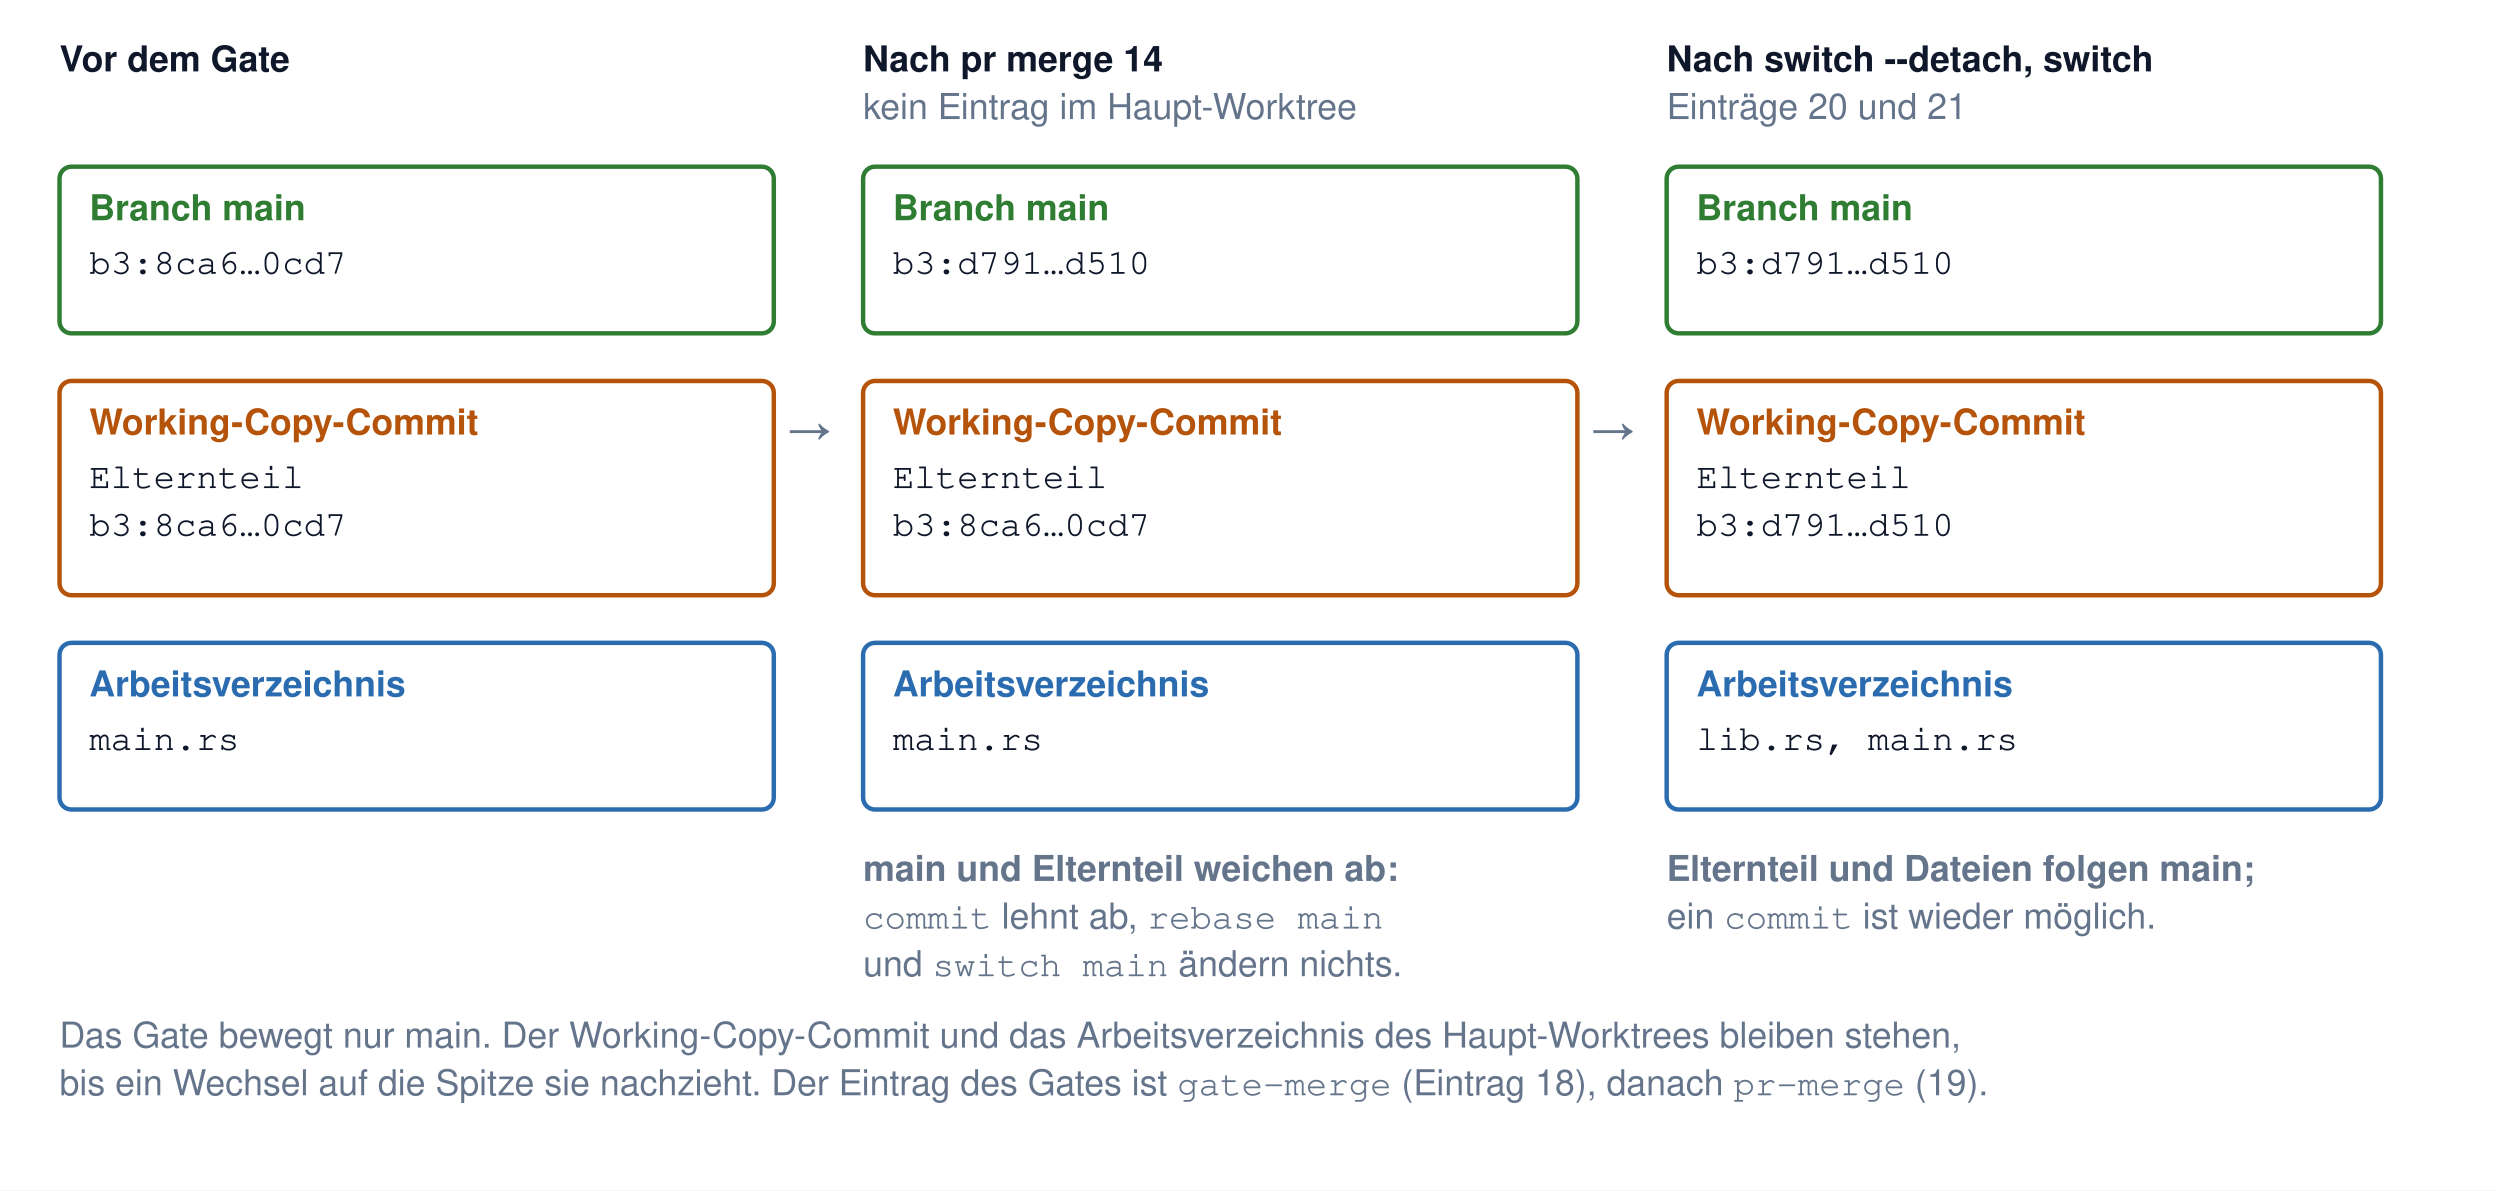
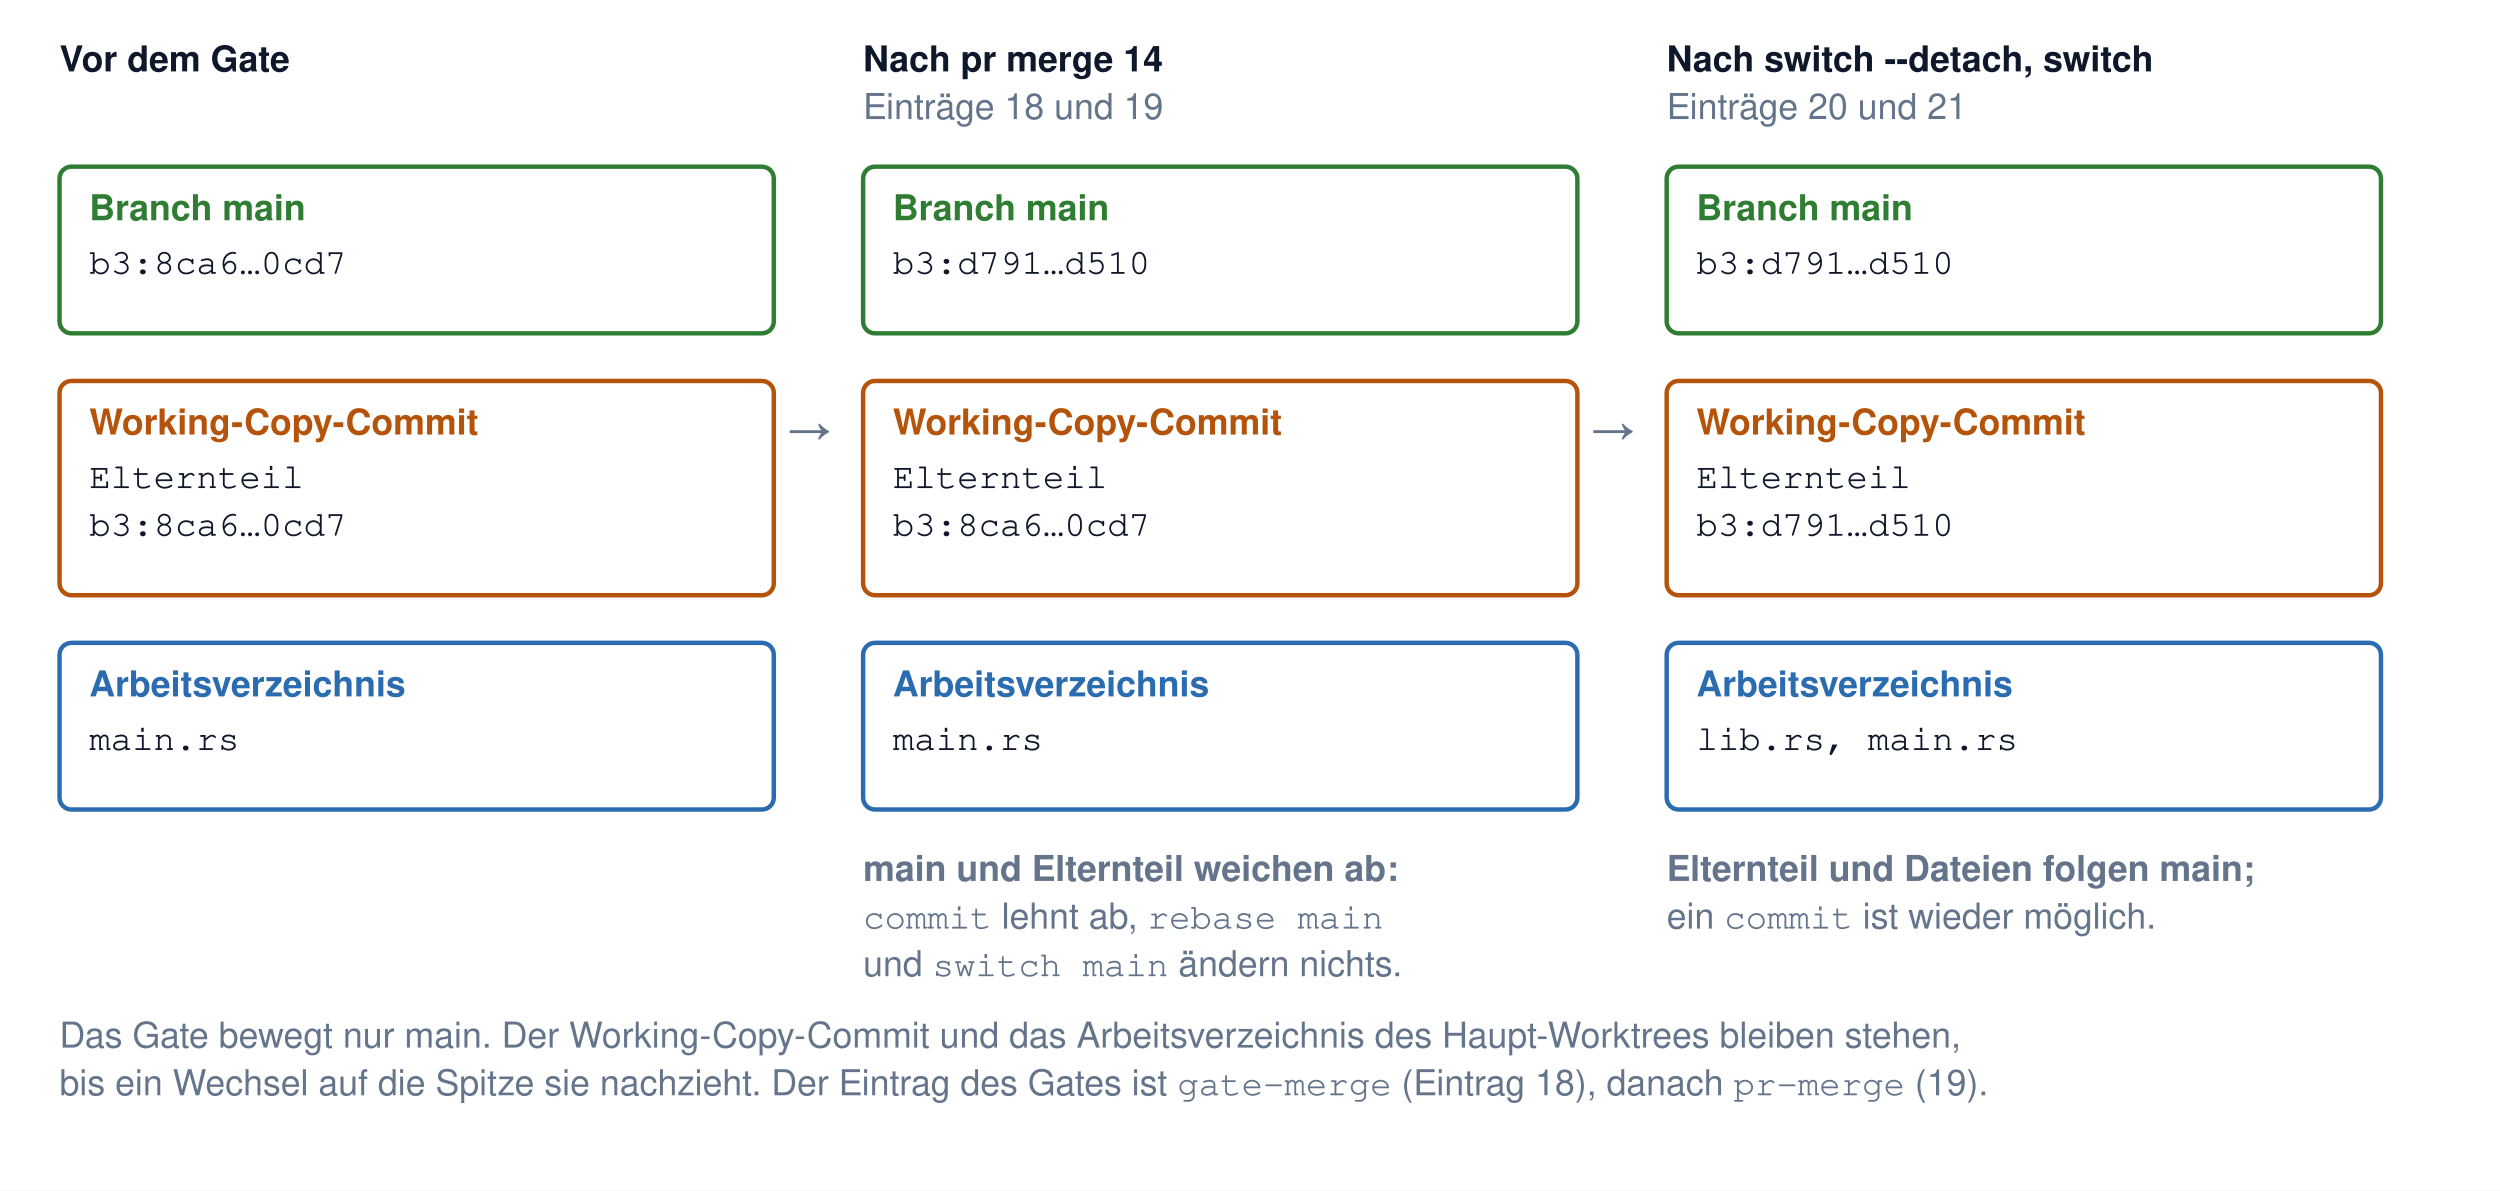
<svg xmlns="http://www.w3.org/2000/svg" viewBox="0 0 840 400" font-family="Helvetica, Arial, sans-serif">
  <rect x="0" y="0" width="840" height="400" fill="#FFFFFF" />
  <text x="20" y="24" font-size="12" font-weight="bold" fill="#0F172A">Vor dem Gate</text>
  <text x="20" y="40" font-size="12" fill="#64748B" />
  <rect x="20" y="56" width="240" height="56" rx="4" fill="#FFFFFF" stroke="#2F7D32" stroke-width="1.5" />
  <text x="30" y="74" font-size="12" font-weight="bold" fill="#2F7D32">Branch main</text>
  <text x="30" y="92" font-size="12" font-family="Courier, monospace" fill="#0F172A">b3:8ca6…0cd7</text>
  <rect x="20" y="128" width="240" height="72" rx="4" fill="#FFFFFF" stroke="#B45309" stroke-width="1.5" />
  <text x="30" y="146" font-size="12" font-weight="bold" fill="#B45309">Working-Copy-Commit</text>
  <text x="30" y="164" font-size="12" font-family="Courier, monospace" fill="#0F172A">Elternteil</text>
  <text x="30" y="180" font-size="12" font-family="Courier, monospace" fill="#0F172A">b3:8ca6…0cd7</text>
  <rect x="20" y="216" width="240" height="56" rx="4" fill="#FFFFFF" stroke="#2B6CB0" stroke-width="1.5" />
  <text x="30" y="234" font-size="12" font-weight="bold" fill="#2B6CB0">Arbeitsverzeichnis</text>
  <text x="30" y="252" font-size="12" font-family="Courier, monospace" fill="#0F172A">main.rs</text>
  <text x="264" y="150" font-size="16" fill="#64748B">→</text>
  <text x="290" y="24" font-size="12" font-weight="bold" fill="#0F172A">Nach pr merge 14</text>
-   <text x="290" y="40" font-size="12" fill="#64748B">kein Eintrag im Haupt-Worktree</text>
+   <text x="290" y="40" font-size="12" fill="#64748B">Einträge 18 und 19</text>
  <rect x="290" y="56" width="240" height="56" rx="4" fill="#FFFFFF" stroke="#2F7D32" stroke-width="1.5" />
  <text x="300" y="74" font-size="12" font-weight="bold" fill="#2F7D32">Branch main</text>
  <text x="300" y="92" font-size="12" font-family="Courier, monospace" fill="#0F172A">b3:d791…d510</text>
  <rect x="290" y="128" width="240" height="72" rx="4" fill="#FFFFFF" stroke="#B45309" stroke-width="1.5" />
  <text x="300" y="146" font-size="12" font-weight="bold" fill="#B45309">Working-Copy-Commit</text>
  <text x="300" y="164" font-size="12" font-family="Courier, monospace" fill="#0F172A">Elternteil</text>
  <text x="300" y="180" font-size="12" font-family="Courier, monospace" fill="#0F172A">b3:8ca6…0cd7</text>
  <rect x="290" y="216" width="240" height="56" rx="4" fill="#FFFFFF" stroke="#2B6CB0" stroke-width="1.5" />
  <text x="300" y="234" font-size="12" font-weight="bold" fill="#2B6CB0">Arbeitsverzeichnis</text>
  <text x="300" y="252" font-size="12" font-family="Courier, monospace" fill="#0F172A">main.rs</text>
  <text x="290" y="296" font-size="12" font-weight="bold" fill="#64748B">main und Elternteil weichen ab:</text>
  <text x="290" y="312" font-size="12" fill="#64748B">
    <tspan font-family="Courier, monospace">commit</tspan> lehnt ab, <tspan font-family="Courier, monospace">rebase main</tspan>
  </text>
  <text x="290" y="328" font-size="12" fill="#64748B">und <tspan font-family="Courier, monospace">switch main</tspan> ändern nichts.</text>
  <text x="534" y="150" font-size="16" fill="#64748B">→</text>
  <text x="560" y="24" font-size="12" font-weight="bold" fill="#0F172A">Nach switch --detach, switch</text>
  <text x="560" y="40" font-size="12" fill="#64748B">Einträge 20 und 21</text>
  <rect x="560" y="56" width="240" height="56" rx="4" fill="#FFFFFF" stroke="#2F7D32" stroke-width="1.5" />
  <text x="570" y="74" font-size="12" font-weight="bold" fill="#2F7D32">Branch main</text>
  <text x="570" y="92" font-size="12" font-family="Courier, monospace" fill="#0F172A">b3:d791…d510</text>
  <rect x="560" y="128" width="240" height="72" rx="4" fill="#FFFFFF" stroke="#B45309" stroke-width="1.5" />
  <text x="570" y="146" font-size="12" font-weight="bold" fill="#B45309">Working-Copy-Commit</text>
  <text x="570" y="164" font-size="12" font-family="Courier, monospace" fill="#0F172A">Elternteil</text>
  <text x="570" y="180" font-size="12" font-family="Courier, monospace" fill="#0F172A">b3:d791…d510</text>
  <rect x="560" y="216" width="240" height="56" rx="4" fill="#FFFFFF" stroke="#2B6CB0" stroke-width="1.5" />
  <text x="570" y="234" font-size="12" font-weight="bold" fill="#2B6CB0">Arbeitsverzeichnis</text>
  <text x="570" y="252" font-size="12" font-family="Courier, monospace" fill="#0F172A">lib.rs, main.rs</text>
  <text x="560" y="296" font-size="12" font-weight="bold" fill="#64748B">Elternteil und Dateien folgen main;</text>
  <text x="560" y="312" font-size="12" fill="#64748B">ein <tspan font-family="Courier, monospace">commit</tspan> ist wieder möglich.</text>
  <text x="20" y="352" font-size="12" fill="#64748B">Das Gate bewegt nur main. Der Working-Copy-Commit und das Arbeitsverzeichnis des Haupt-Worktrees bleiben stehen,</text>
  <text x="20" y="368" font-size="12" fill="#64748B">bis ein Wechsel auf die Spitze sie nachzieht. Der Eintrag des Gates ist <tspan font-family="Courier, monospace">gate-merge</tspan> (Eintrag 18), danach <tspan font-family="Courier, monospace">pr-merge</tspan> (19).</text>
</svg>
